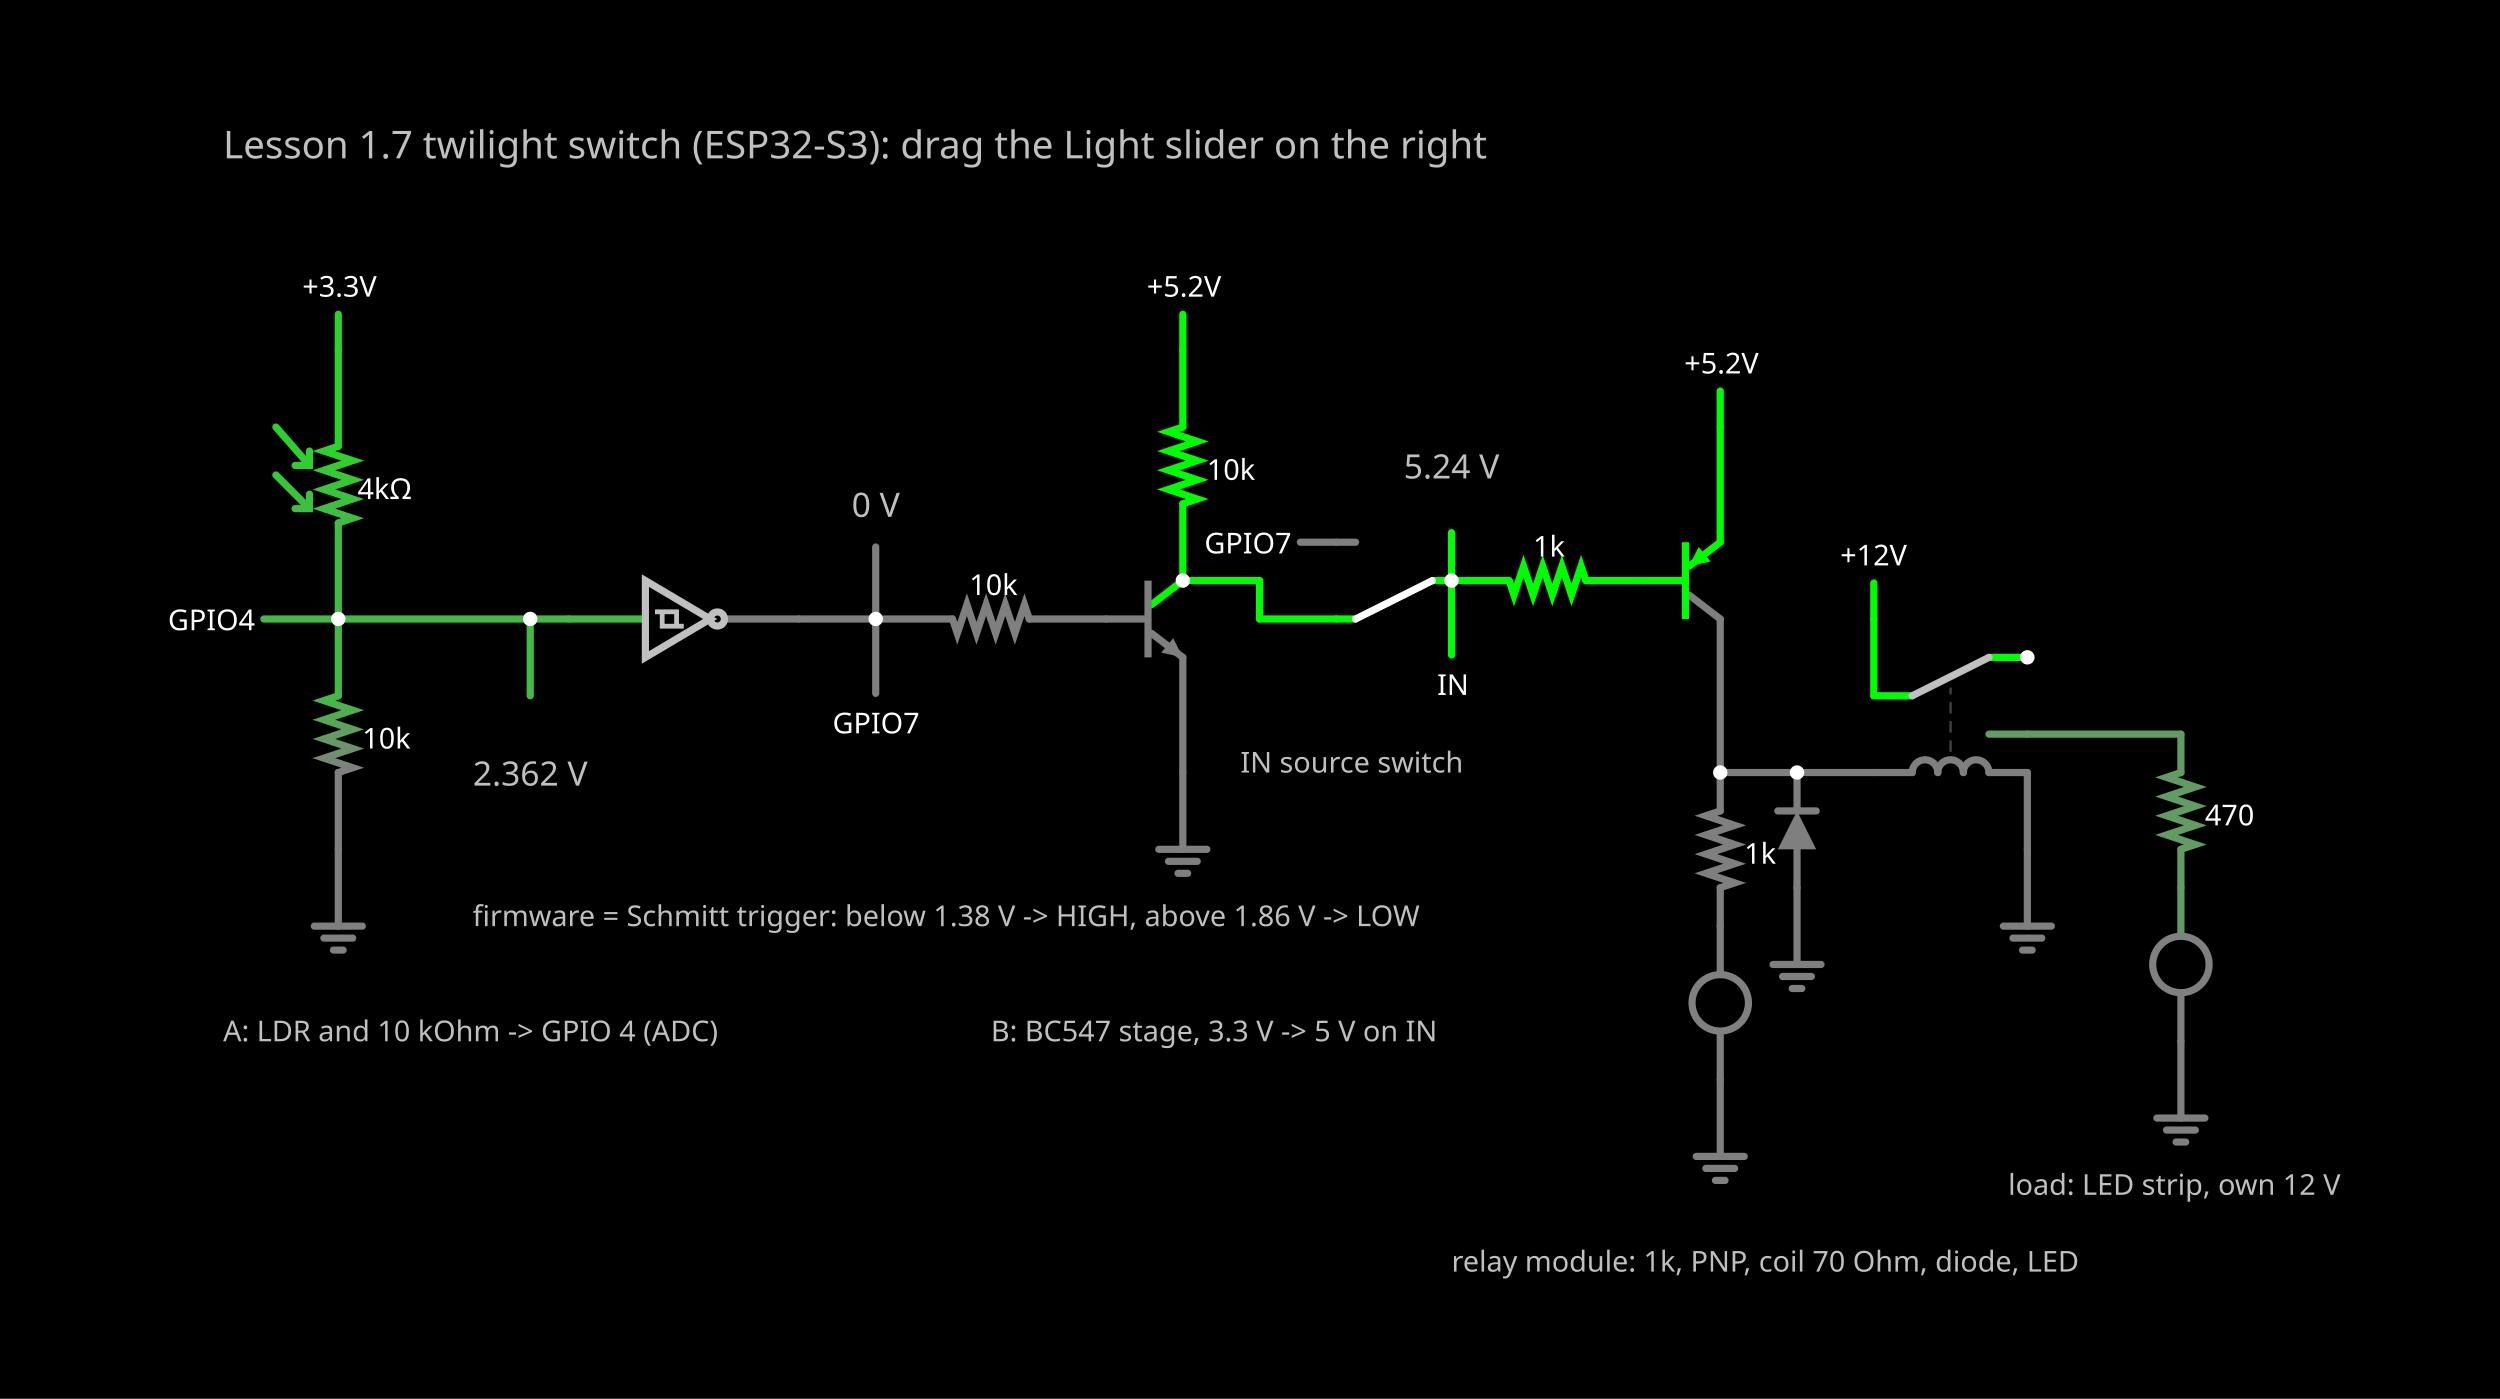
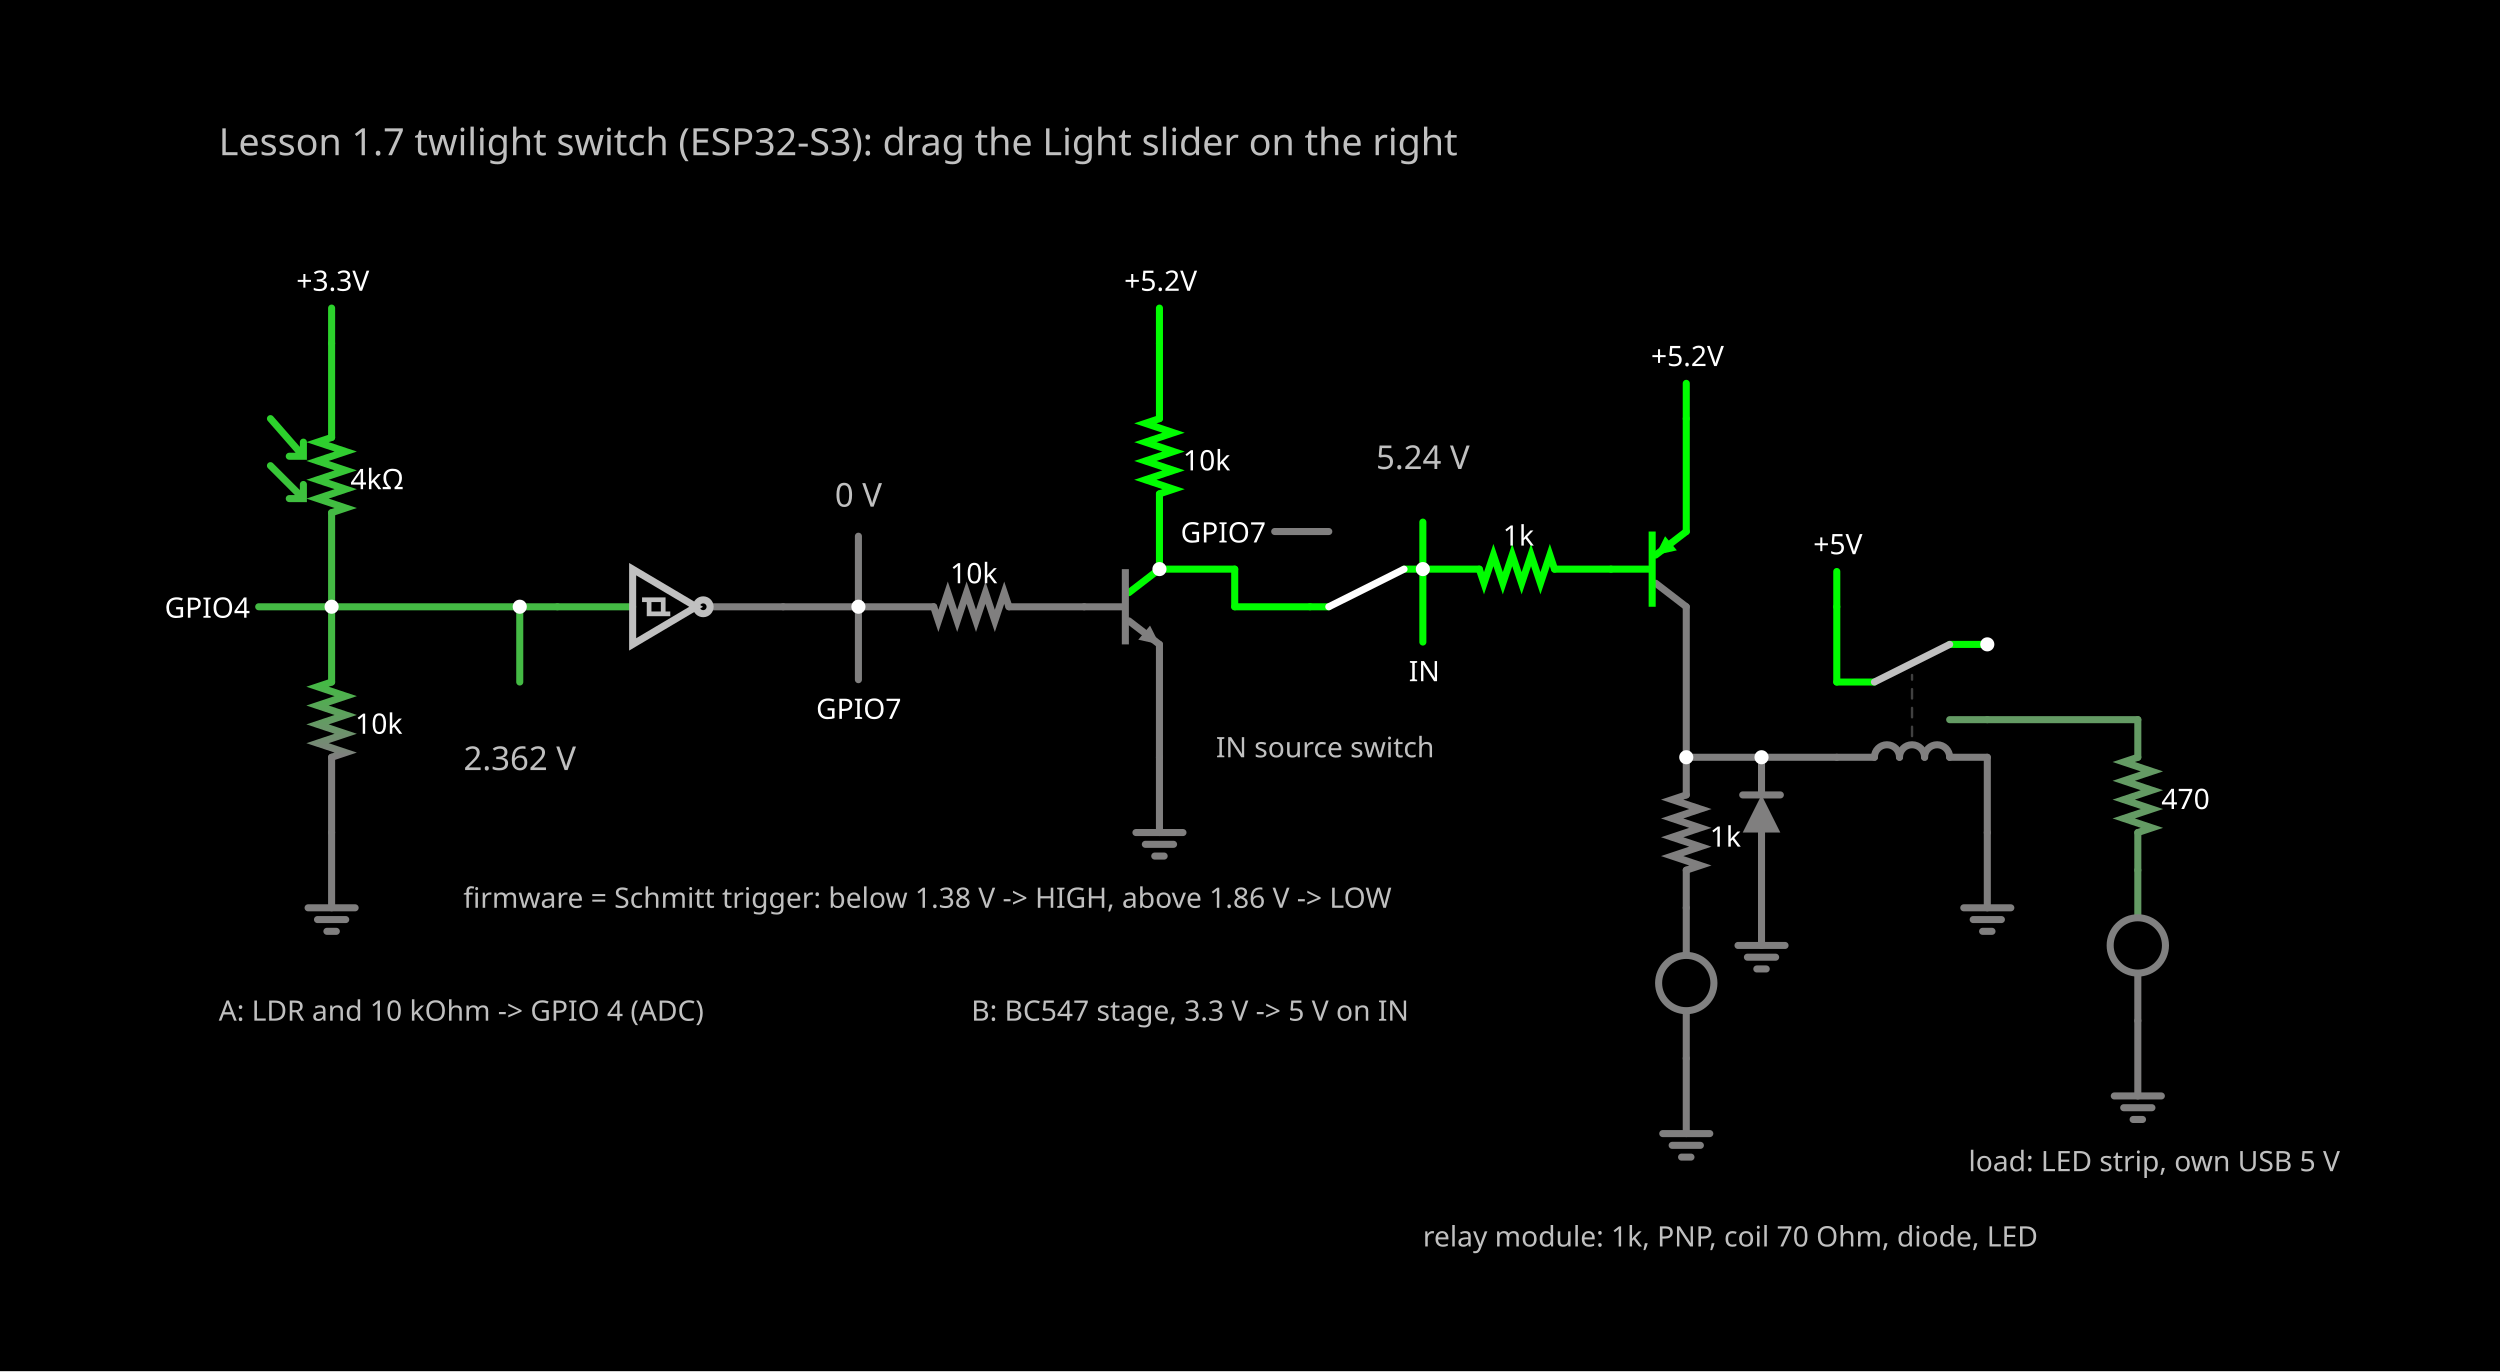
- <svg xmlns="http://www.w3.org/2000/svg" version="1.1" width="1042" height="583">
+ <svg xmlns="http://www.w3.org/2000/svg" version="1.1" width="1063" height="583">
  <defs>
-     <linearGradient id="HLbqttwdKPZM" x1="0px" x2="32px" y1="0px" y2="0px" gradientUnits="userSpaceOnUse">
+     <linearGradient id="RIoplHQZOFQX" x1="0px" x2="32px" y1="0px" y2="0px" gradientUnits="userSpaceOnUse">
      <stop offset="0" stop-color="#2cd22c" />
      <stop offset="1" stop-color="#44ba44" />
    </linearGradient>
-     <linearGradient id="VLRwZhkGoAwH" x1="0px" x2="32px" y1="0px" y2="0px" gradientUnits="userSpaceOnUse">
+     <linearGradient id="AuuaocBWVxaR" x1="0px" x2="32px" y1="0px" y2="0px" gradientUnits="userSpaceOnUse">
      <stop offset="0" stop-color="#44ba44" />
      <stop offset="1" stop-color="#807f7f" />
    </linearGradient>
-     <linearGradient id="yltxuXHFvcpZ" x1="0px" x2="32px" y1="0px" y2="0px" gradientUnits="userSpaceOnUse">
+     <linearGradient id="HoyUpJJwbxZf" x1="0px" x2="32px" y1="0px" y2="0px" gradientUnits="userSpaceOnUse">
      <stop offset="0" stop-color="#807f7f" />
      <stop offset="1" stop-color="#807f7f" />
    </linearGradient>
-     <linearGradient id="lOdSAtktoxTx" x1="0px" x2="32px" y1="0px" y2="0px" gradientUnits="userSpaceOnUse">
+     <linearGradient id="enttHpeWVtOB" x1="0px" x2="32px" y1="0px" y2="0px" gradientUnits="userSpaceOnUse">
      <stop offset="0" stop-color="#01fd01" />
      <stop offset="1" stop-color="#01fd01" />
    </linearGradient>
-     <linearGradient id="JoLhPZPHqDWg" x1="0px" x2="32px" y1="0px" y2="0px" gradientUnits="userSpaceOnUse">
+     <linearGradient id="QTphevSVrZak" x1="0px" x2="32px" y1="0px" y2="0px" gradientUnits="userSpaceOnUse">
      <stop offset="0" stop-color="#01fd01" />
      <stop offset="1" stop-color="#01fd01" />
    </linearGradient>
-     <linearGradient id="WeuwOObTdMZc" x1="0px" x2="32px" y1="0px" y2="0px" gradientUnits="userSpaceOnUse">
+     <linearGradient id="OPpkWrHpoBbz" x1="0px" x2="32px" y1="0px" y2="0px" gradientUnits="userSpaceOnUse">
      <stop offset="0" stop-color="#807f7f" />
      <stop offset="1" stop-color="#807f7f" />
    </linearGradient>
-     <linearGradient id="oDpoMNmdBxOL" x1="0px" x2="32px" y1="0px" y2="0px" gradientUnits="userSpaceOnUse">
+     <linearGradient id="xdIvlzCrVpAh" x1="0px" x2="32px" y1="0px" y2="0px" gradientUnits="userSpaceOnUse">
      <stop offset="0" stop-color="#807f7f" />
      <stop offset="1" stop-color="#807f7f" />
    </linearGradient>
-     <linearGradient id="wiEveloJyAbT" x1="0px" x2="32px" y1="0px" y2="0px" gradientUnits="userSpaceOnUse">
-       <stop offset="0" stop-color="#639c63" />
-       <stop offset="1" stop-color="#639c63" />
+     <linearGradient id="KhAalzpZDRwk" x1="0px" x2="32px" y1="0px" y2="0px" gradientUnits="userSpaceOnUse">
+       <stop offset="0" stop-color="#649b64" />
+       <stop offset="1" stop-color="#649b64" />
    </linearGradient>
  </defs>
  <g>
-     <rect fill="#000000" stroke="none" x="0" y="0" width="1042" height="583" />
+     <rect fill="#000000" stroke="none" x="0" y="0" width="1063" height="583" />
    <g transform="scale(1,1) translate(77,82)">
      <path fill="none" stroke="#2cd22c" paint-order="fill stroke markers" d=" M 64 64 L 64 49" stroke-linecap="round" stroke-miterlimit="10" stroke-width="3" stroke-dasharray="" />
      <g>
        <text fill="#ffffff" stroke="none" font-family="sans-serif" font-size="12px" font-style="normal" font-weight="normal" text-decoration="normal" x="49" y="37" text-anchor="start" dominant-baseline="central">+3.3V</text>
      </g>
      <path fill="none" stroke="#2cd22c" paint-order="fill stroke markers" d=" M 64 64 L 64 104" stroke-linecap="round" stroke-miterlimit="10" stroke-width="3" stroke-dasharray="" />
      <path fill="none" stroke="#44ba44" paint-order="fill stroke markers" d=" M 64 136 L 64 176" stroke-linecap="round" stroke-miterlimit="10" stroke-width="3" stroke-dasharray="" />
      <g transform="matrix(0,1,-1,0,64,104)">
-         <path fill="none" stroke="url(#HLbqttwdKPZM)" paint-order="fill stroke markers" d=" M 0 0 L 2 6 L 6 -6 L 10 6 L 14 -6 L 18 6 L 22 -6 L 26 6 L 30 -6 L 32 0" stroke-linecap="round" stroke-miterlimit="10" stroke-width="3" stroke-dasharray="" />
-         <path fill="none" stroke="url(#HLbqttwdKPZM)" paint-order="fill stroke markers" d=" M -8 26 L 8 12 M 2 12 L 8 12 L 8 18 M 12 26 L 26 12 M 20 12 L 26 12 L 26 18" stroke-linecap="round" stroke-miterlimit="10" stroke-width="3" stroke-dasharray="" />
+         <path fill="none" stroke="url(#RIoplHQZOFQX)" paint-order="fill stroke markers" d=" M 0 0 L 2 6 L 6 -6 L 10 6 L 14 -6 L 18 6 L 22 -6 L 26 6 L 30 -6 L 32 0" stroke-linecap="round" stroke-miterlimit="10" stroke-width="3" stroke-dasharray="" />
+         <path fill="none" stroke="url(#RIoplHQZOFQX)" paint-order="fill stroke markers" d=" M -8 26 L 8 12 M 2 12 L 8 12 L 8 18 M 12 26 L 26 12 M 20 12 L 26 12 L 26 18" stroke-linecap="round" stroke-miterlimit="10" stroke-width="3" stroke-dasharray="" />
      </g>
      <g>
        <text fill="#ffffff" stroke="none" font-family="sans-serif" font-size="12px" font-style="normal" font-weight="normal" text-decoration="normal" x="72" y="126" text-anchor="start" dominant-baseline="alphabetic">4kΩ</text>
      </g>
      <path fill="none" stroke="#44ba44" paint-order="fill stroke markers" d=" M 64 176 L 64 208" stroke-linecap="round" stroke-miterlimit="10" stroke-width="3" stroke-dasharray="" />
      <path fill="none" stroke="#807f7f" paint-order="fill stroke markers" d=" M 64 240 L 64 272" stroke-linecap="round" stroke-miterlimit="10" stroke-width="3" stroke-dasharray="" />
      <g transform="matrix(0,1,-1,0,64,208)">
-         <path fill="none" stroke="url(#VLRwZhkGoAwH)" paint-order="fill stroke markers" d=" M 0 0 L 2 6 L 6 -6 L 10 6 L 14 -6 L 18 6 L 22 -6 L 26 6 L 30 -6 L 32 0" stroke-linecap="round" stroke-miterlimit="10" stroke-width="3" stroke-dasharray="" />
+         <path fill="none" stroke="url(#AuuaocBWVxaR)" paint-order="fill stroke markers" d=" M 0 0 L 2 6 L 6 -6 L 10 6 L 14 -6 L 18 6 L 22 -6 L 26 6 L 30 -6 L 32 0" stroke-linecap="round" stroke-miterlimit="10" stroke-width="3" stroke-dasharray="" />
      </g>
      <g>
        <text fill="#ffffff" stroke="none" font-family="sans-serif" font-size="12px" font-style="normal" font-weight="normal" text-decoration="normal" x="74" y="230" text-anchor="start" dominant-baseline="alphabetic">10k</text>
      </g>
      <path fill="none" stroke="#807f7f" paint-order="fill stroke markers" d=" M 64 272 L 64 304" stroke-linecap="round" stroke-miterlimit="10" stroke-width="3" stroke-dasharray="" />
      <path fill="none" stroke="#807f7f" paint-order="fill stroke markers" d=" M 74 304 L 54 304" stroke-linecap="round" stroke-miterlimit="10" stroke-width="3" stroke-dasharray="" />
      <path fill="none" stroke="#807f7f" paint-order="fill stroke markers" d=" M 70 309 L 58 309" stroke-linecap="round" stroke-miterlimit="10" stroke-width="3" stroke-dasharray="" />
      <path fill="none" stroke="#807f7f" paint-order="fill stroke markers" d=" M 66 314 L 62 314" stroke-linecap="round" stroke-miterlimit="10" stroke-width="3" stroke-dasharray="" />
      <path fill="none" stroke="#44ba44" paint-order="fill stroke markers" d=" M 64 176 L 144 176" stroke-linecap="round" stroke-miterlimit="10" stroke-width="3" stroke-dasharray="" />
      <g>
        <text fill="#ffffff" stroke="none" font-family="sans-serif" font-size="12px" font-style="normal" font-weight="normal" text-decoration="normal" x="104" y="170" text-anchor="start" dominant-baseline="alphabetic" />
      </g>
      <path fill="none" stroke="#44ba44" paint-order="fill stroke markers" d=" M 144 176 L 160 176" stroke-linecap="round" stroke-miterlimit="10" stroke-width="3" stroke-dasharray="" />
      <g>
        <text fill="#ffffff" stroke="none" font-family="sans-serif" font-size="12px" font-style="normal" font-weight="normal" text-decoration="normal" x="152" y="170" text-anchor="start" dominant-baseline="alphabetic" />
      </g>
      <g>
        <g>
          <text fill="#c0c0c0" stroke="none" font-family="sans-serif" font-size="14px" font-style="normal" font-weight="normal" text-decoration="normal" x="144" y="240" text-anchor="middle" dominant-baseline="central">2.362 V</text>
        </g>
        <path fill="none" stroke="#44ba44" paint-order="fill stroke markers" d=" M 144 176 L 144 208" stroke-linecap="round" stroke-miterlimit="10" stroke-width="3" stroke-dasharray="" />
      </g>
      <path fill="none" stroke="#44ba44" paint-order="fill stroke markers" d=" M 64 176 L 33 176" stroke-linecap="round" stroke-miterlimit="10" stroke-width="3" stroke-dasharray="" />
      <g>
        <text fill="#ffffff" stroke="none" font-family="sans-serif" font-size="12px" font-style="normal" font-weight="normal" text-decoration="normal" x="-7" y="176" text-anchor="start" dominant-baseline="central">GPIO4</text>
      </g>
      <path fill="none" stroke="#44ba44" paint-order="fill stroke markers" d=" M 160 176 L 192 176" stroke-linecap="round" stroke-miterlimit="10" stroke-width="3" stroke-dasharray="" />
      <path fill="none" stroke="#807f7f" paint-order="fill stroke markers" d=" M 226 176 L 256 176" stroke-linecap="round" stroke-miterlimit="10" stroke-width="3" stroke-dasharray="" />
      <path fill="none" stroke="#c0c0c0" paint-order="fill stroke markers" d=" M 192 160 L 192 192 L 219 176 Z" stroke-linecap="round" stroke-miterlimit="10" stroke-width="3" stroke-dasharray="" />
      <path fill="none" stroke="#c0c0c0" paint-order="fill stroke markers" d=" M 196 173 L 205 173 L 205 179 L 208 179 L 199 179 L 199 173 Z" stroke-linecap="round" stroke-miterlimit="10" stroke-width="2" stroke-dasharray="" />
      <path fill="none" stroke="#c0c0c0" paint-order="fill stroke markers" d=" M 224.94 176 A 2.94 2.94 0 1 1 224.94 175.997" stroke-linecap="round" stroke-miterlimit="10" stroke-width="3" stroke-dasharray="" />
      <path fill="none" stroke="#807f7f" paint-order="fill stroke markers" d=" M 256 176 L 288 176" stroke-linecap="round" stroke-miterlimit="10" stroke-width="3" stroke-dasharray="" />
      <g>
        <text fill="#ffffff" stroke="none" font-family="sans-serif" font-size="12px" font-style="normal" font-weight="normal" text-decoration="normal" x="272" y="170" text-anchor="start" dominant-baseline="alphabetic" />
      </g>
      <g>
        <g>
          <text fill="#c0c0c0" stroke="none" font-family="sans-serif" font-size="14px" font-style="normal" font-weight="normal" text-decoration="normal" x="288" y="128" text-anchor="middle" dominant-baseline="central">0 V</text>
        </g>
        <path fill="none" stroke="#807f7f" paint-order="fill stroke markers" d=" M 288 176 L 288 146" stroke-linecap="round" stroke-miterlimit="10" stroke-width="3" stroke-dasharray="" />
      </g>
      <path fill="none" stroke="#807f7f" paint-order="fill stroke markers" d=" M 288 176 L 288 207" stroke-linecap="round" stroke-miterlimit="10" stroke-width="3" stroke-dasharray="" />
      <g>
        <text fill="#ffffff" stroke="none" font-family="sans-serif" font-size="12px" font-style="normal" font-weight="normal" text-decoration="normal" x="270" y="219" text-anchor="start" dominant-baseline="central">GPIO7</text>
      </g>
      <path fill="none" stroke="#807f7f" paint-order="fill stroke markers" d=" M 288 176 L 320 176" stroke-linecap="round" stroke-miterlimit="10" stroke-width="3" stroke-dasharray="" />
      <path fill="none" stroke="#807f7f" paint-order="fill stroke markers" d=" M 352 176 L 384 176" stroke-linecap="round" stroke-miterlimit="10" stroke-width="3" stroke-dasharray="" />
      <g transform="matrix(1,0,0,1,320,176)">
-         <path fill="none" stroke="url(#yltxuXHFvcpZ)" paint-order="fill stroke markers" d=" M 0 0 L 2 6 L 6 -6 L 10 6 L 14 -6 L 18 6 L 22 -6 L 26 6 L 30 -6 L 32 0" stroke-linecap="round" stroke-miterlimit="10" stroke-width="3" stroke-dasharray="" />
+         <path fill="none" stroke="url(#HoyUpJJwbxZf)" paint-order="fill stroke markers" d=" M 0 0 L 2 6 L 6 -6 L 10 6 L 14 -6 L 18 6 L 22 -6 L 26 6 L 30 -6 L 32 0" stroke-linecap="round" stroke-miterlimit="10" stroke-width="3" stroke-dasharray="" />
      </g>
      <g>
        <text fill="#ffffff" stroke="none" font-family="sans-serif" font-size="12px" font-style="normal" font-weight="normal" text-decoration="normal" x="327" y="166" text-anchor="start" dominant-baseline="alphabetic">10k</text>
      </g>
      <path fill="none" stroke="#01fd01" paint-order="fill stroke markers" d=" M 416 160 L 403 170" stroke-linecap="round" stroke-miterlimit="10" stroke-width="3" stroke-dasharray="" />
      <path fill="none" stroke="#807f7f" paint-order="fill stroke markers" d=" M 416 192 L 403 182" stroke-linecap="round" stroke-miterlimit="10" stroke-width="3" stroke-dasharray="" />
      <path fill="#807f7f" stroke="none" paint-order="stroke fill markers" d=" M 416 192 L 412 184 L 407 190 Z" />
      <path fill="none" stroke="#807f7f" paint-order="fill stroke markers" d=" M 384 176 L 400 176" stroke-linecap="round" stroke-miterlimit="10" stroke-width="3" stroke-dasharray="" />
      <path fill="#807f7f" stroke="none" paint-order="stroke fill markers" d=" M 400 160 L 403 160 L 403 192 L 400 192 Z" />
      <path fill="none" stroke="#807f7f" paint-order="fill stroke markers" d=" M 416 192 L 416 240" stroke-linecap="round" stroke-miterlimit="10" stroke-width="3" stroke-dasharray="" />
      <g>
        <text fill="#ffffff" stroke="none" font-family="sans-serif" font-size="12px" font-style="normal" font-weight="normal" text-decoration="normal" x="422" y="222" text-anchor="start" dominant-baseline="alphabetic" />
      </g>
      <path fill="none" stroke="#807f7f" paint-order="fill stroke markers" d=" M 416 240 L 416 272" stroke-linecap="round" stroke-miterlimit="10" stroke-width="3" stroke-dasharray="" />
      <path fill="none" stroke="#807f7f" paint-order="fill stroke markers" d=" M 426 272 L 406 272" stroke-linecap="round" stroke-miterlimit="10" stroke-width="3" stroke-dasharray="" />
      <path fill="none" stroke="#807f7f" paint-order="fill stroke markers" d=" M 422 277 L 410 277" stroke-linecap="round" stroke-miterlimit="10" stroke-width="3" stroke-dasharray="" />
      <path fill="none" stroke="#807f7f" paint-order="fill stroke markers" d=" M 418 282 L 414 282" stroke-linecap="round" stroke-miterlimit="10" stroke-width="3" stroke-dasharray="" />
      <path fill="none" stroke="#01fd01" paint-order="fill stroke markers" d=" M 416 64 L 416 49" stroke-linecap="round" stroke-miterlimit="10" stroke-width="3" stroke-dasharray="" />
      <g>
        <text fill="#ffffff" stroke="none" font-family="sans-serif" font-size="12px" font-style="normal" font-weight="normal" text-decoration="normal" x="401" y="37" text-anchor="start" dominant-baseline="central">+5.2V</text>
      </g>
      <path fill="none" stroke="#01fd01" paint-order="fill stroke markers" d=" M 416 64 L 416 96" stroke-linecap="round" stroke-miterlimit="10" stroke-width="3" stroke-dasharray="" />
      <path fill="none" stroke="#01fd01" paint-order="fill stroke markers" d=" M 416 128 L 416 160" stroke-linecap="round" stroke-miterlimit="10" stroke-width="3" stroke-dasharray="" />
      <g transform="matrix(0,1,-1,0,416,96)">
-         <path fill="none" stroke="url(#lOdSAtktoxTx)" paint-order="fill stroke markers" d=" M 0 0 L 2 6 L 6 -6 L 10 6 L 14 -6 L 18 6 L 22 -6 L 26 6 L 30 -6 L 32 0" stroke-linecap="round" stroke-miterlimit="10" stroke-width="3" stroke-dasharray="" />
+         <path fill="none" stroke="url(#enttHpeWVtOB)" paint-order="fill stroke markers" d=" M 0 0 L 2 6 L 6 -6 L 10 6 L 14 -6 L 18 6 L 22 -6 L 26 6 L 30 -6 L 32 0" stroke-linecap="round" stroke-miterlimit="10" stroke-width="3" stroke-dasharray="" />
      </g>
      <g>
        <text fill="#ffffff" stroke="none" font-family="sans-serif" font-size="12px" font-style="normal" font-weight="normal" text-decoration="normal" x="426" y="118" text-anchor="start" dominant-baseline="alphabetic">10k</text>
      </g>
      <path fill="none" stroke="#01fd01" paint-order="fill stroke markers" d=" M 416 160 L 448 160" stroke-linecap="round" stroke-miterlimit="10" stroke-width="3" stroke-dasharray="" />
      <g>
        <text fill="#ffffff" stroke="none" font-family="sans-serif" font-size="12px" font-style="normal" font-weight="normal" text-decoration="normal" x="432" y="154" text-anchor="start" dominant-baseline="alphabetic" />
      </g>
      <path fill="none" stroke="#01fd01" paint-order="fill stroke markers" d=" M 448 160 L 448 176" stroke-linecap="round" stroke-miterlimit="10" stroke-width="3" stroke-dasharray="" />
      <g>
        <text fill="#ffffff" stroke="none" font-family="sans-serif" font-size="12px" font-style="normal" font-weight="normal" text-decoration="normal" x="454" y="174" text-anchor="start" dominant-baseline="alphabetic" />
      </g>
      <path fill="none" stroke="#01fd01" paint-order="fill stroke markers" d=" M 448 176 L 480 176" stroke-linecap="round" stroke-miterlimit="10" stroke-width="3" stroke-dasharray="" />
      <g>
        <text fill="#ffffff" stroke="none" font-family="sans-serif" font-size="12px" font-style="normal" font-weight="normal" text-decoration="normal" x="464" y="170" text-anchor="start" dominant-baseline="alphabetic" />
      </g>
      <path fill="none" stroke="#01fd01" paint-order="fill stroke markers" d=" M 528 160 L 520 160" stroke-linecap="round" stroke-miterlimit="10" stroke-width="3" stroke-dasharray="" />
      <path fill="none" stroke="#01fd01" paint-order="fill stroke markers" d=" M 488 176 L 480 176" stroke-linecap="round" stroke-miterlimit="10" stroke-width="3" stroke-dasharray="" />
      <path fill="none" stroke="#807f7f" paint-order="fill stroke markers" d=" M 488 144 L 480 144" stroke-linecap="round" stroke-miterlimit="10" stroke-width="3" stroke-dasharray="" />
      <path fill="none" stroke="#ffffff" paint-order="fill stroke markers" d=" M 520 160 L 488 176" stroke-linecap="round" stroke-miterlimit="10" stroke-width="3" stroke-dasharray="" />
      <path fill="none" stroke="#807f7f" paint-order="fill stroke markers" d=" M 480 144 L 465 144" stroke-linecap="round" stroke-miterlimit="10" stroke-width="3" stroke-dasharray="" />
      <g>
        <text fill="#ffffff" stroke="none" font-family="sans-serif" font-size="12px" font-style="normal" font-weight="normal" text-decoration="normal" x="425" y="144" text-anchor="start" dominant-baseline="central">GPIO7</text>
      </g>
      <path fill="none" stroke="#01fd01" paint-order="fill stroke markers" d=" M 528 160 L 528 191" stroke-linecap="round" stroke-miterlimit="10" stroke-width="3" stroke-dasharray="" />
      <g>
        <text fill="#ffffff" stroke="none" font-family="sans-serif" font-size="12px" font-style="normal" font-weight="normal" text-decoration="normal" x="522" y="203" text-anchor="start" dominant-baseline="central">IN</text>
      </g>
      <g>
        <g>
          <text fill="#c0c0c0" stroke="none" font-family="sans-serif" font-size="14px" font-style="normal" font-weight="normal" text-decoration="normal" x="528" y="112" text-anchor="middle" dominant-baseline="central">5.24 V</text>
        </g>
        <path fill="none" stroke="#01fd01" paint-order="fill stroke markers" d=" M 528 160 L 528 140" stroke-linecap="round" stroke-miterlimit="10" stroke-width="3" stroke-dasharray="" />
      </g>
      <path fill="none" stroke="#01fd01" paint-order="fill stroke markers" d=" M 528 160 L 552 160" stroke-linecap="round" stroke-miterlimit="10" stroke-width="3" stroke-dasharray="" />
      <path fill="none" stroke="#01fd01" paint-order="fill stroke markers" d=" M 584 160 L 608 160" stroke-linecap="round" stroke-miterlimit="10" stroke-width="3" stroke-dasharray="" />
      <g transform="matrix(1,0,0,1,552,160)">
-         <path fill="none" stroke="url(#JoLhPZPHqDWg)" paint-order="fill stroke markers" d=" M 0 0 L 2 6 L 6 -6 L 10 6 L 14 -6 L 18 6 L 22 -6 L 26 6 L 30 -6 L 32 0" stroke-linecap="round" stroke-miterlimit="10" stroke-width="3" stroke-dasharray="" />
+         <path fill="none" stroke="url(#QTphevSVrZak)" paint-order="fill stroke markers" d=" M 0 0 L 2 6 L 6 -6 L 10 6 L 14 -6 L 18 6 L 22 -6 L 26 6 L 30 -6 L 32 0" stroke-linecap="round" stroke-miterlimit="10" stroke-width="3" stroke-dasharray="" />
      </g>
      <g>
        <text fill="#ffffff" stroke="none" font-family="sans-serif" font-size="12px" font-style="normal" font-weight="normal" text-decoration="normal" x="562" y="150" text-anchor="start" dominant-baseline="alphabetic">1k</text>
      </g>
      <path fill="none" stroke="#807f7f" paint-order="fill stroke markers" d=" M 640 176 L 627 166" stroke-linecap="round" stroke-miterlimit="10" stroke-width="3" stroke-dasharray="" />
      <path fill="none" stroke="#01fd01" paint-order="fill stroke markers" d=" M 640 144 L 627 154" stroke-linecap="round" stroke-miterlimit="10" stroke-width="3" stroke-dasharray="" />
      <path fill="#01fd01" stroke="none" paint-order="stroke fill markers" d=" M 627 154 L 636 152 L 631 146 Z" />
      <path fill="none" stroke="#01fd01" paint-order="fill stroke markers" d=" M 608 160 L 624 160" stroke-linecap="round" stroke-miterlimit="10" stroke-width="3" stroke-dasharray="" />
      <path fill="#01fd01" stroke="none" paint-order="stroke fill markers" d=" M 624 144 L 627 144 L 627 176 L 624 176 Z" />
      <path fill="none" stroke="#01fd01" paint-order="fill stroke markers" d=" M 640 144 L 640 96" stroke-linecap="round" stroke-miterlimit="10" stroke-width="3" stroke-dasharray="" />
      <g>
        <text fill="#ffffff" stroke="none" font-family="sans-serif" font-size="12px" font-style="normal" font-weight="normal" text-decoration="normal" x="646" y="126" text-anchor="start" dominant-baseline="alphabetic" />
      </g>
      <path fill="none" stroke="#01fd01" paint-order="fill stroke markers" d=" M 640 96 L 640 81" stroke-linecap="round" stroke-miterlimit="10" stroke-width="3" stroke-dasharray="" />
      <g>
        <text fill="#ffffff" stroke="none" font-family="sans-serif" font-size="12px" font-style="normal" font-weight="normal" text-decoration="normal" x="625" y="69" text-anchor="start" dominant-baseline="central">+5.2V</text>
      </g>
      <path fill="none" stroke="#807f7f" paint-order="fill stroke markers" d=" M 640 176 L 640 240" stroke-linecap="round" stroke-miterlimit="10" stroke-width="3" stroke-dasharray="" />
      <g>
        <text fill="#ffffff" stroke="none" font-family="sans-serif" font-size="12px" font-style="normal" font-weight="normal" text-decoration="normal" x="646" y="214" text-anchor="start" dominant-baseline="alphabetic" />
      </g>
      <path fill="none" stroke="#807f7f" paint-order="fill stroke markers" d=" M 640 240 L 672 240" stroke-linecap="round" stroke-miterlimit="10" stroke-width="3" stroke-dasharray="" />
      <g>
        <text fill="#ffffff" stroke="none" font-family="sans-serif" font-size="12px" font-style="normal" font-weight="normal" text-decoration="normal" x="656" y="234" text-anchor="start" dominant-baseline="alphabetic" />
      </g>
      <path fill="none" stroke="#807f7f" paint-order="fill stroke markers" d=" M 672 240 L 704 240" stroke-linecap="round" stroke-miterlimit="10" stroke-width="3" stroke-dasharray="" />
      <g>
        <text fill="#ffffff" stroke="none" font-family="sans-serif" font-size="12px" font-style="normal" font-weight="normal" text-decoration="normal" x="688" y="234" text-anchor="start" dominant-baseline="alphabetic" />
      </g>
      <path fill="none" stroke="#807f7f" paint-order="fill stroke markers" d=" M 720 240 L 704 240" stroke-linecap="round" stroke-miterlimit="10" stroke-width="3" stroke-dasharray="" />
      <path fill="none" stroke="#807f7f" paint-order="fill stroke markers" d=" M 752 240 L 768 240" stroke-linecap="round" stroke-miterlimit="10" stroke-width="3" stroke-dasharray="" />
      <g transform="matrix(1,0,0,1,720,240) scale(1,1)">
-         <path fill="none" stroke="url(#WeuwOObTdMZc)" paint-order="fill stroke markers" d=" M 0 0 L 0 6.53144959545255e-16 A 5.333 5.333 0 0 1 10.667 0 L 10.667 0" stroke-linecap="round" stroke-miterlimit="10" stroke-width="3" stroke-dasharray="" />
-         <path fill="none" stroke="url(#WeuwOObTdMZc)" paint-order="fill stroke markers" d=" M 10.667 0 L 10.667 6.53144959545255e-16 A 5.333 5.333 0 0 1 21.333 0 L 21.333 0" stroke-linecap="round" stroke-miterlimit="10" stroke-width="3" stroke-dasharray="" />
-         <path fill="none" stroke="url(#WeuwOObTdMZc)" paint-order="fill stroke markers" d=" M 21.333 0 L 21.333 6.53144959545255e-16 A 5.333 5.333 0 0 1 32 0 L 32 0" stroke-linecap="round" stroke-miterlimit="10" stroke-width="3" stroke-dasharray="" />
+         <path fill="none" stroke="url(#OPpkWrHpoBbz)" paint-order="fill stroke markers" d=" M 0 0 L 0 6.53144959545255e-16 A 5.333 5.333 0 0 1 10.667 0 L 10.667 0" stroke-linecap="round" stroke-miterlimit="10" stroke-width="3" stroke-dasharray="" />
+         <path fill="none" stroke="url(#OPpkWrHpoBbz)" paint-order="fill stroke markers" d=" M 10.667 0 L 10.667 6.53144959545255e-16 A 5.333 5.333 0 0 1 21.333 0 L 21.333 0" stroke-linecap="round" stroke-miterlimit="10" stroke-width="3" stroke-dasharray="" />
+         <path fill="none" stroke="url(#OPpkWrHpoBbz)" paint-order="fill stroke markers" d=" M 21.333 0 L 21.333 6.53144959545255e-16 A 5.333 5.333 0 0 1 32 0 L 32 0" stroke-linecap="round" stroke-miterlimit="10" stroke-width="3" stroke-dasharray="" />
      </g>
      <path fill="none" stroke="#404040" paint-order="fill stroke markers" d=" M 736 231 L 736 205" stroke-linecap="round" stroke-miterlimit="10" stroke-dasharray="4,4" />
      <path fill="none" stroke="#01fd01" paint-order="fill stroke markers" d=" M 704 208 L 720 208" stroke-linecap="round" stroke-miterlimit="10" stroke-width="3" />
      <path fill="none" stroke="#01fd01" paint-order="fill stroke markers" d=" M 768 192 L 752 192" stroke-linecap="round" stroke-miterlimit="10" stroke-width="3" />
-       <path fill="none" stroke="#639c63" paint-order="fill stroke markers" d=" M 768 224 L 752 224" stroke-linecap="round" stroke-miterlimit="10" stroke-width="3" />
+       <path fill="none" stroke="#649b64" paint-order="fill stroke markers" d=" M 768 224 L 752 224" stroke-linecap="round" stroke-miterlimit="10" stroke-width="3" />
      <path fill="none" stroke="#c0c0c0" paint-order="fill stroke markers" d=" M 720 208 L 752 192" stroke-linecap="round" stroke-miterlimit="10" stroke-width="3" />
      <path fill="none" stroke="#807f7f" paint-order="fill stroke markers" d=" M 768 240 L 768 272" stroke-linecap="round" stroke-miterlimit="10" stroke-width="3" />
      <g>
        <text fill="#ffffff" stroke="none" font-family="sans-serif" font-size="12px" font-style="normal" font-weight="normal" text-decoration="normal" x="774" y="262" text-anchor="start" dominant-baseline="alphabetic" />
      </g>
      <path fill="none" stroke="#807f7f" paint-order="fill stroke markers" d=" M 768 272 L 768 304" stroke-linecap="round" stroke-miterlimit="10" stroke-width="3" />
      <path fill="none" stroke="#807f7f" paint-order="fill stroke markers" d=" M 778 304 L 758 304" stroke-linecap="round" stroke-miterlimit="10" stroke-width="3" />
      <path fill="none" stroke="#807f7f" paint-order="fill stroke markers" d=" M 774 309 L 762 309" stroke-linecap="round" stroke-miterlimit="10" stroke-width="3" />
      <path fill="none" stroke="#807f7f" paint-order="fill stroke markers" d=" M 770 314 L 766 314" stroke-linecap="round" stroke-miterlimit="10" stroke-width="3" />
      <path fill="none" stroke="#807f7f" paint-order="fill stroke markers" d=" M 672 288 L 672 272" stroke-linecap="round" stroke-miterlimit="10" stroke-width="3" />
      <path fill="none" stroke="#807f7f" paint-order="fill stroke markers" d=" M 672 256 L 672 240" stroke-linecap="round" stroke-miterlimit="10" stroke-width="3" />
      <path fill="#807f7f" stroke="none" paint-order="stroke fill markers" d=" M 664 272 L 680 272 L 672 256 Z" />
      <path fill="none" stroke="#807f7f" paint-order="fill stroke markers" d=" M 664 256 L 680 256" stroke-linecap="round" stroke-miterlimit="10" stroke-width="3" />
      <path fill="none" stroke="#807f7f" paint-order="fill stroke markers" d=" M 672 288 L 672 320" stroke-linecap="round" stroke-miterlimit="10" stroke-width="3" />
      <path fill="none" stroke="#807f7f" paint-order="fill stroke markers" d=" M 682 320 L 662 320" stroke-linecap="round" stroke-miterlimit="10" stroke-width="3" />
      <path fill="none" stroke="#807f7f" paint-order="fill stroke markers" d=" M 678 325 L 666 325" stroke-linecap="round" stroke-miterlimit="10" stroke-width="3" />
      <path fill="none" stroke="#807f7f" paint-order="fill stroke markers" d=" M 674 330 L 670 330" stroke-linecap="round" stroke-miterlimit="10" stroke-width="3" />
      <path fill="none" stroke="#807f7f" paint-order="fill stroke markers" d=" M 640 240 L 640 256" stroke-linecap="round" stroke-miterlimit="10" stroke-width="3" />
      <path fill="none" stroke="#807f7f" paint-order="fill stroke markers" d=" M 640 288 L 640 304" stroke-linecap="round" stroke-miterlimit="10" stroke-width="3" />
      <g transform="matrix(0,1,-1,0,640,256)">
-         <path fill="none" stroke="url(#oDpoMNmdBxOL)" paint-order="fill stroke markers" d=" M 0 0 L 2 6 L 6 -6 L 10 6 L 14 -6 L 18 6 L 22 -6 L 26 6 L 30 -6 L 32 0" stroke-linecap="round" stroke-miterlimit="10" stroke-width="3" />
+         <path fill="none" stroke="url(#xdIvlzCrVpAh)" paint-order="fill stroke markers" d=" M 0 0 L 2 6 L 6 -6 L 10 6 L 14 -6 L 18 6 L 22 -6 L 26 6 L 30 -6 L 32 0" stroke-linecap="round" stroke-miterlimit="10" stroke-width="3" />
      </g>
      <g>
        <text fill="#ffffff" stroke="none" font-family="sans-serif" font-size="12px" font-style="normal" font-weight="normal" text-decoration="normal" x="650" y="278" text-anchor="start" dominant-baseline="alphabetic">1k</text>
      </g>
      <path fill="none" stroke="#807f7f" paint-order="fill stroke markers" d=" M 640 304 L 640 324" stroke-linecap="round" stroke-miterlimit="10" stroke-width="3" />
      <path fill="none" stroke="#807f7f" paint-order="fill stroke markers" d=" M 640 348 L 640 368" stroke-linecap="round" stroke-miterlimit="10" stroke-width="3" />
      <path fill="none" stroke="#808080" paint-order="fill stroke markers" d=" M 651.76 336 A 11.76 11.76 0 1 1 651.76 335.988" stroke-linecap="round" stroke-miterlimit="10" stroke-width="3" />
      <path fill="#000000" stroke="none" paint-order="stroke fill markers" d=" M 648 336 A 8 8 0 1 1 647.999 335.895 Z" />
      <path fill="none" stroke="#807f7f" paint-order="fill stroke markers" d=" M 640 368 L 640 400" stroke-linecap="round" stroke-miterlimit="10" stroke-width="3" />
      <path fill="none" stroke="#807f7f" paint-order="fill stroke markers" d=" M 650 400 L 630 400" stroke-linecap="round" stroke-miterlimit="10" stroke-width="3" />
      <path fill="none" stroke="#807f7f" paint-order="fill stroke markers" d=" M 646 405 L 634 405" stroke-linecap="round" stroke-miterlimit="10" stroke-width="3" />
      <path fill="none" stroke="#807f7f" paint-order="fill stroke markers" d=" M 642 410 L 638 410" stroke-linecap="round" stroke-miterlimit="10" stroke-width="3" />
      <path fill="none" stroke="#01fd01" paint-order="fill stroke markers" d=" M 704 176 L 704 161" stroke-linecap="round" stroke-miterlimit="10" stroke-width="3" />
      <g>
-         <text fill="#ffffff" stroke="none" font-family="sans-serif" font-size="12px" font-style="normal" font-weight="normal" text-decoration="normal" x="690" y="149" text-anchor="start" dominant-baseline="central">+12V</text>
+         <text fill="#ffffff" stroke="none" font-family="sans-serif" font-size="12px" font-style="normal" font-weight="normal" text-decoration="normal" x="694" y="149" text-anchor="start" dominant-baseline="central">+5V</text>
      </g>
      <path fill="none" stroke="#01fd01" paint-order="fill stroke markers" d=" M 704 176 L 704 208" stroke-linecap="round" stroke-miterlimit="10" stroke-width="3" />
      <g>
        <text fill="#ffffff" stroke="none" font-family="sans-serif" font-size="12px" font-style="normal" font-weight="normal" text-decoration="normal" x="710" y="198" text-anchor="start" dominant-baseline="alphabetic" />
      </g>
-       <path fill="none" stroke="#639c63" paint-order="fill stroke markers" d=" M 768 224 L 832 224" stroke-linecap="round" stroke-miterlimit="10" stroke-width="3" />
+       <path fill="none" stroke="#649b64" paint-order="fill stroke markers" d=" M 768 224 L 832 224" stroke-linecap="round" stroke-miterlimit="10" stroke-width="3" />
      <g>
        <text fill="#ffffff" stroke="none" font-family="sans-serif" font-size="12px" font-style="normal" font-weight="normal" text-decoration="normal" x="800" y="218" text-anchor="start" dominant-baseline="alphabetic" />
      </g>
-       <path fill="none" stroke="#639c63" paint-order="fill stroke markers" d=" M 832 224 L 832 240" stroke-linecap="round" stroke-miterlimit="10" stroke-width="3" />
-       <path fill="none" stroke="#639c63" paint-order="fill stroke markers" d=" M 832 272 L 832 288" stroke-linecap="round" stroke-miterlimit="10" stroke-width="3" />
+       <path fill="none" stroke="#649b64" paint-order="fill stroke markers" d=" M 832 224 L 832 240" stroke-linecap="round" stroke-miterlimit="10" stroke-width="3" />
+       <path fill="none" stroke="#649b64" paint-order="fill stroke markers" d=" M 832 272 L 832 288" stroke-linecap="round" stroke-miterlimit="10" stroke-width="3" />
      <g transform="matrix(0,1,-1,0,832,240)">
-         <path fill="none" stroke="url(#wiEveloJyAbT)" paint-order="fill stroke markers" d=" M 0 0 L 2 6 L 6 -6 L 10 6 L 14 -6 L 18 6 L 22 -6 L 26 6 L 30 -6 L 32 0" stroke-linecap="round" stroke-miterlimit="10" stroke-width="3" />
+         <path fill="none" stroke="url(#KhAalzpZDRwk)" paint-order="fill stroke markers" d=" M 0 0 L 2 6 L 6 -6 L 10 6 L 14 -6 L 18 6 L 22 -6 L 26 6 L 30 -6 L 32 0" stroke-linecap="round" stroke-miterlimit="10" stroke-width="3" />
      </g>
      <g>
        <text fill="#ffffff" stroke="none" font-family="sans-serif" font-size="12px" font-style="normal" font-weight="normal" text-decoration="normal" x="842" y="262" text-anchor="start" dominant-baseline="alphabetic">470</text>
      </g>
-       <path fill="none" stroke="#639c63" paint-order="fill stroke markers" d=" M 832 288 L 832 308" stroke-linecap="round" stroke-miterlimit="10" stroke-width="3" />
+       <path fill="none" stroke="#649b64" paint-order="fill stroke markers" d=" M 832 288 L 832 308" stroke-linecap="round" stroke-miterlimit="10" stroke-width="3" />
      <path fill="none" stroke="#807f7f" paint-order="fill stroke markers" d=" M 832 332 L 832 352" stroke-linecap="round" stroke-miterlimit="10" stroke-width="3" />
      <path fill="none" stroke="#808080" paint-order="fill stroke markers" d=" M 843.76 320 A 11.76 11.76 0 1 1 843.76 319.988" stroke-linecap="round" stroke-miterlimit="10" stroke-width="3" />
      <path fill="#000000" stroke="none" paint-order="stroke fill markers" d=" M 840 320 A 8 8 0 1 1 839.999 319.895 Z" />
      <path fill="none" stroke="#807f7f" paint-order="fill stroke markers" d=" M 832 352 L 832 384" stroke-linecap="round" stroke-miterlimit="10" stroke-width="3" />
      <path fill="none" stroke="#807f7f" paint-order="fill stroke markers" d=" M 842 384 L 822 384" stroke-linecap="round" stroke-miterlimit="10" stroke-width="3" />
      <path fill="none" stroke="#807f7f" paint-order="fill stroke markers" d=" M 838 389 L 826 389" stroke-linecap="round" stroke-miterlimit="10" stroke-width="3" />
      <path fill="none" stroke="#807f7f" paint-order="fill stroke markers" d=" M 834 394 L 830 394" stroke-linecap="round" stroke-miterlimit="10" stroke-width="3" />
      <g>
        <text fill="#c0c0c0" stroke="none" font-family="sans-serif" font-size="16px" font-style="normal" font-weight="normal" text-decoration="normal" x="16" y="-16" text-anchor="start" dominant-baseline="alphabetic">Lesson 1.7 twilight switch (ESP32-S3): drag the Light slider on the right</text>
      </g>
      <g>
        <text fill="#c0c0c0" stroke="none" font-family="sans-serif" font-size="12px" font-style="normal" font-weight="normal" text-decoration="normal" x="16" y="352" text-anchor="start" dominant-baseline="alphabetic">A: LDR and 10 kOhm -&gt; GPIO 4 (ADC)</text>
      </g>
      <g>
        <text fill="#c0c0c0" stroke="none" font-family="sans-serif" font-size="12px" font-style="normal" font-weight="normal" text-decoration="normal" x="120" y="304" text-anchor="start" dominant-baseline="alphabetic">firmware = Schmitt trigger: below 1.38 V -&gt; HIGH, above 1.86 V -&gt; LOW</text>
      </g>
      <g>
        <text fill="#c0c0c0" stroke="none" font-family="sans-serif" font-size="12px" font-style="normal" font-weight="normal" text-decoration="normal" x="336" y="352" text-anchor="start" dominant-baseline="alphabetic">B: BC547 stage, 3.3 V -&gt; 5 V on IN</text>
      </g>
      <g>
        <text fill="#c0c0c0" stroke="none" font-family="sans-serif" font-size="12px" font-style="normal" font-weight="normal" text-decoration="normal" x="440" y="240" text-anchor="start" dominant-baseline="alphabetic">IN source switch</text>
      </g>
      <g>
        <text fill="#c0c0c0" stroke="none" font-family="sans-serif" font-size="12px" font-style="normal" font-weight="normal" text-decoration="normal" x="528" y="448" text-anchor="start" dominant-baseline="alphabetic">relay module: 1k, PNP, coil 70 Ohm, diode, LED</text>
      </g>
      <g>
-         <text fill="#c0c0c0" stroke="none" font-family="sans-serif" font-size="12px" font-style="normal" font-weight="normal" text-decoration="normal" x="760" y="416" text-anchor="start" dominant-baseline="alphabetic">load: LED strip, own 12 V</text>
+         <text fill="#c0c0c0" stroke="none" font-family="sans-serif" font-size="12px" font-style="normal" font-weight="normal" text-decoration="normal" x="760" y="416" text-anchor="start" dominant-baseline="alphabetic">load: LED strip, own USB 5 V</text>
      </g>
      <path fill="#ffffff" stroke="none" paint-order="stroke fill markers" d=" M 67 176 A 3 3 0 1 1 67 175.96 Z" />
      <path fill="#ffffff" stroke="none" paint-order="stroke fill markers" d=" M 147 176 A 3 3 0 1 1 147 175.96 Z" />
      <path fill="#ffffff" stroke="none" paint-order="stroke fill markers" d=" M 291 176 A 3 3 0 1 1 291 175.96 Z" />
      <path fill="#ffffff" stroke="none" paint-order="stroke fill markers" d=" M 419 160 A 3 3 0 1 1 419 159.96 Z" />
      <path fill="#ffffff" stroke="none" paint-order="stroke fill markers" d=" M 531 160 A 3 3 0 1 1 531 159.96 Z" />
      <path fill="#ffffff" stroke="none" paint-order="stroke fill markers" d=" M 643 240 A 3 3 0 1 1 643 239.96 Z" />
      <path fill="#ffffff" stroke="none" paint-order="stroke fill markers" d=" M 675 240 A 3 3 0 1 1 675 239.96 Z" />
      <path fill="#ffffff" stroke="none" paint-order="stroke fill markers" d=" M 771 192 A 3 3 0 1 1 771 191.96 Z" />
    </g>
  </g>
</svg>
